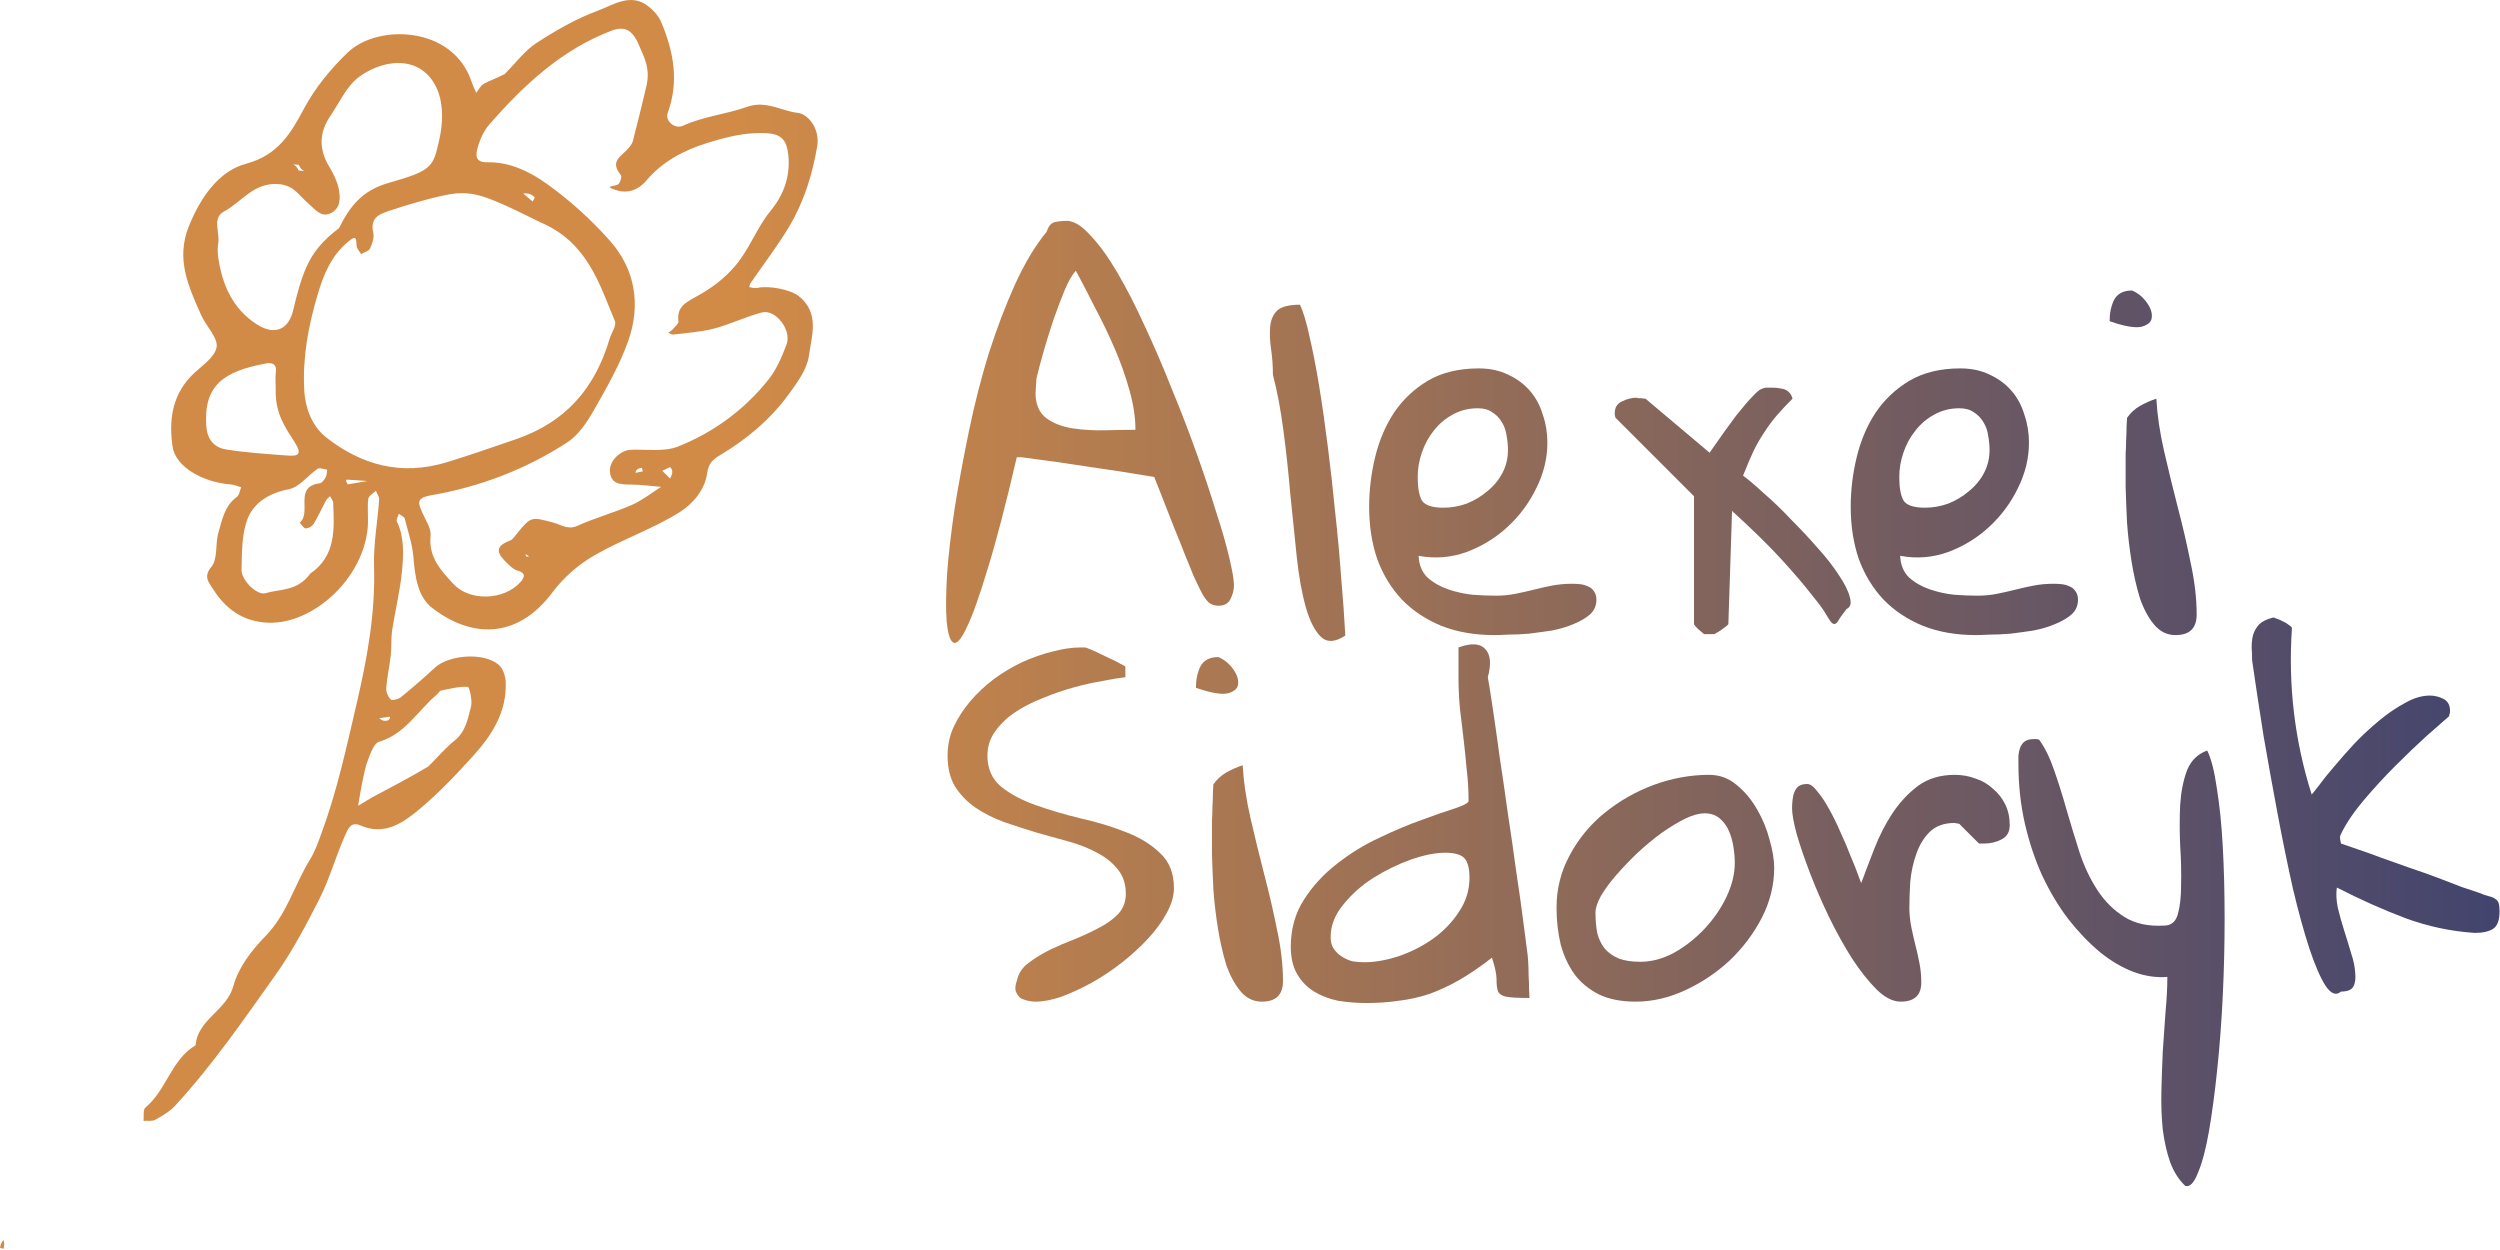
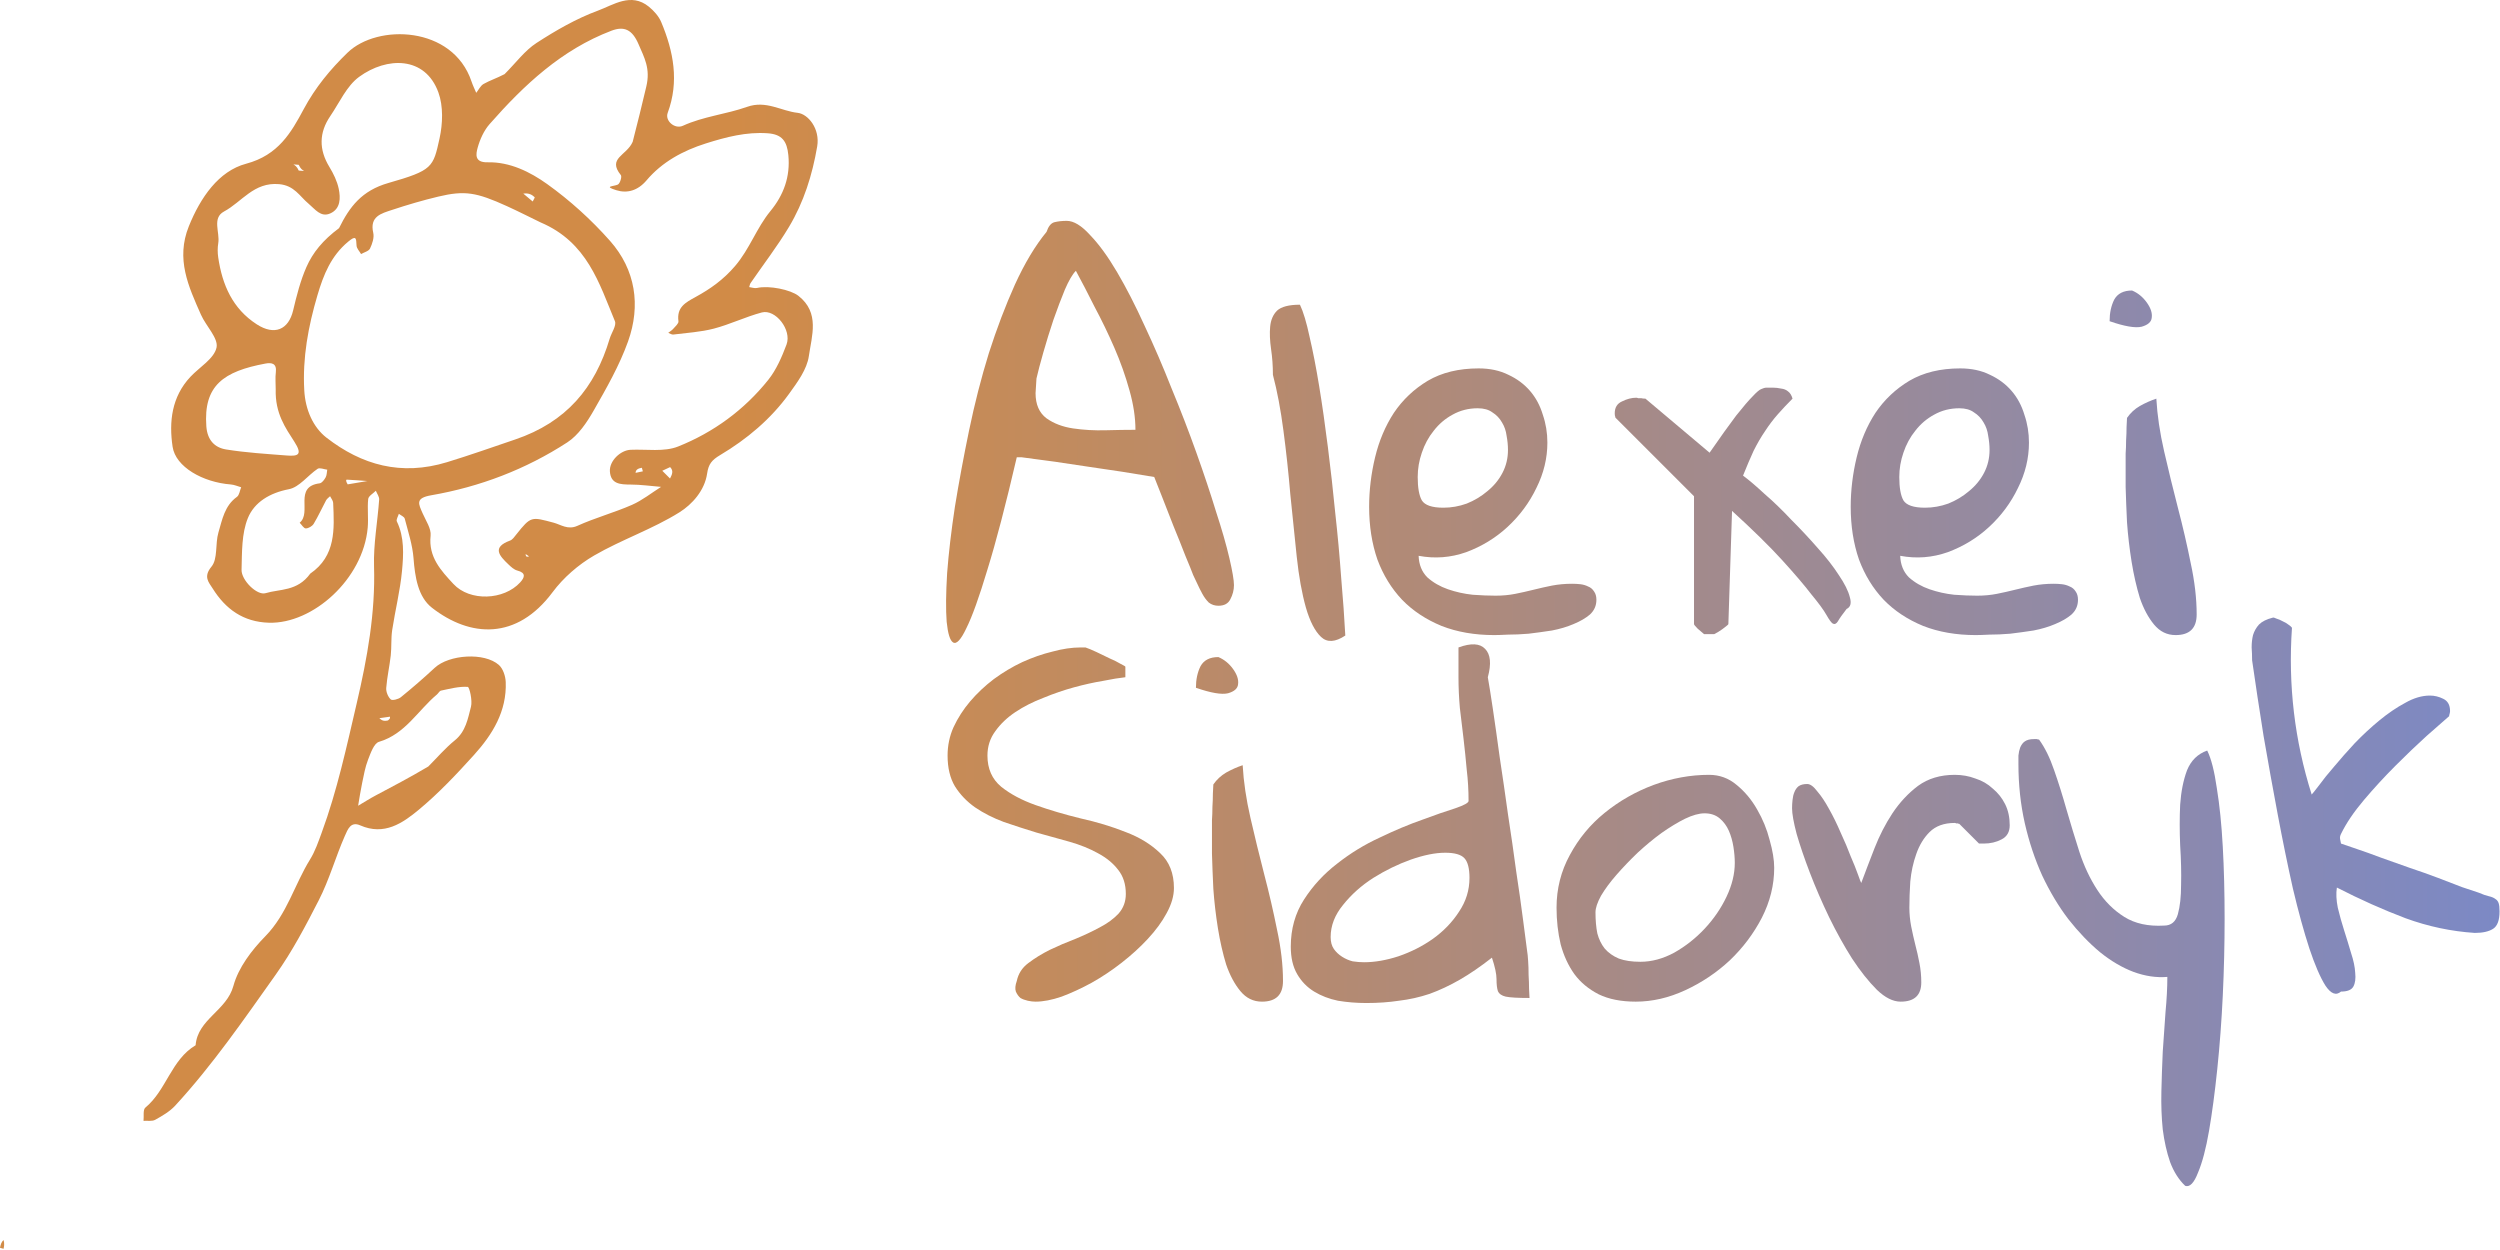
<svg xmlns="http://www.w3.org/2000/svg" width="682" height="341" viewBox="0 0 682 341" fill="none">
  <path d="M137.65 20.222C140.787 17.085 143.172 13.785 146.357 11.721C151.639 8.299 157.214 5.075 163.088 2.911C167.366 1.335 172.135 -2.117 176.99 1.811C178.371 2.929 179.711 4.423 180.385 6.031C183.744 14.051 185.32 22.225 182.144 30.798C181.346 32.952 184.085 35.318 186.285 34.312C191.917 31.735 198.117 31.172 203.797 29.152C209.004 27.299 213.093 30.291 217.601 30.782C220.433 31.091 223.756 35.106 222.929 39.958C221.602 47.744 219.268 55.164 215.233 61.903C212.063 67.198 208.265 72.117 204.764 77.215C204.552 77.524 204.507 77.948 204.384 78.318C205.093 78.409 205.848 78.706 206.502 78.557C209.793 77.808 215.661 79.023 217.809 80.705C223.713 85.326 221.438 91.635 220.654 97.144C220.14 100.756 217.542 104.267 215.285 107.395C210.279 114.331 203.754 119.799 196.463 124.14C194.173 125.504 193.276 126.6 192.903 129.184C192.234 133.823 188.797 137.603 185.378 139.744C178.031 144.347 169.599 147.185 162.075 151.547C157.78 154.038 153.698 157.583 150.737 161.56C140.965 174.683 128.282 173.926 117.832 165.791C114.013 162.818 113.201 157.359 112.807 152.255C112.527 148.625 111.339 145.054 110.414 141.493C110.273 140.949 109.361 140.605 108.806 140.169C108.603 140.87 108.022 141.755 108.258 142.244C110.359 146.593 110.089 151.248 109.667 155.748C109.16 161.158 107.808 166.484 106.991 171.873C106.646 174.148 106.852 176.502 106.599 178.797C106.271 181.766 105.592 184.701 105.364 187.674C105.284 188.716 105.843 190.087 106.594 190.799C106.992 191.178 108.66 190.763 109.347 190.204C112.518 187.631 115.603 184.954 118.597 182.176C122.491 178.561 132.147 177.89 136.099 181.407C137.228 182.412 137.898 184.45 137.962 186.047C138.278 194.014 134.36 200.359 129.303 205.955C124.569 211.191 119.683 216.385 114.267 220.878C109.833 224.557 104.814 228.04 98.256 225.154C95.687 224.024 94.888 226.185 94.036 228.123C91.506 233.882 89.858 239.932 86.941 245.625C83.362 252.607 79.759 259.484 75.219 265.879C66.521 278.131 58.003 290.526 47.799 301.612C46.319 303.22 44.29 304.394 42.351 305.475C41.495 305.951 40.231 305.693 39.152 305.768C39.293 304.536 38.962 302.731 39.65 302.162C45.406 297.412 46.697 289.101 53.362 285.144C53.929 278.02 61.836 275.73 63.673 268.952C65.021 263.982 68.664 259.198 72.382 255.408C78.319 249.356 80.334 241.316 84.584 234.457C85.97 232.221 86.843 229.64 87.76 227.146C91.988 215.653 94.543 203.722 97.321 191.82C100.199 179.491 102.426 167.224 102.037 154.476C101.853 148.433 103.004 142.352 103.435 136.28C103.491 135.504 102.85 134.679 102.532 133.877C101.803 134.622 100.53 135.31 100.445 136.123C100.175 138.712 100.544 141.366 100.312 143.962C99.056 158.002 85.327 170.231 73.361 169.88C66.344 169.674 61.514 166.141 58.007 160.524C56.988 158.892 55.378 157.369 57.684 154.594C59.465 152.452 58.677 148.34 59.586 145.268C60.622 141.77 61.264 137.957 64.633 135.546C65.301 135.068 65.418 133.819 65.789 132.926C64.851 132.663 63.927 132.236 62.975 132.163C55.279 131.571 47.905 127.349 47.087 121.888C46.065 115.06 46.831 108.247 51.954 102.787C54.442 100.136 58.41 97.849 59.069 94.823C59.623 92.272 56.198 88.964 54.827 85.862C51.425 78.167 47.909 70.674 51.518 61.725C54.69 53.862 59.67 46.655 67.131 44.669C75.931 42.327 79.434 36.153 82.84 29.797C86.035 23.837 90.089 18.943 94.811 14.365C102.974 6.449 123.533 7.022 128.628 22.231C128.982 23.288 129.481 24.296 129.912 25.327C130.571 24.499 131.069 23.386 131.923 22.902C133.596 21.954 135.468 21.357 137.65 20.222ZM81.496 46.532L82.952 46.647C82.467 46.347 81.981 46.047 81.496 44.961L80.04 44.846C80.526 45.146 81.011 45.446 81.496 46.532ZM172.599 38.678C173.914 33.674 175.118 28.58 176.306 23.635C177.502 18.658 175.736 15.692 174.209 12.096C172.492 8.057 170.275 7.056 166.79 8.384C153.197 13.563 142.951 23.184 133.571 33.844C132.018 35.608 130.937 38.004 130.305 40.292C129.823 42.039 129.38 44.359 133.013 44.275C139.091 44.136 144.632 46.894 149.282 50.225C155.502 54.68 161.315 59.958 166.394 65.688C173.396 73.59 174.848 83.321 171.332 93.146C168.981 99.713 165.439 105.905 161.958 111.995C160.105 115.237 157.778 118.721 154.749 120.687C143.437 128.034 130.908 132.808 117.642 135.109C113.205 135.879 114.163 137.443 115.303 140.055C116.171 142.047 117.678 144.208 117.469 146.139C116.838 151.98 120.318 155.661 123.694 159.306C128.167 164.134 137.469 163.757 141.919 158.861C143.135 157.524 143.573 156.281 141.118 155.643C140.221 155.41 139.402 154.638 138.693 153.961C136.28 151.657 134.066 149.33 139.147 147.467C139.815 147.222 140.332 146.447 140.818 145.837C144.858 140.766 144.919 140.962 151.026 142.588C153.001 143.114 154.908 144.625 157.502 143.45C162.336 141.26 167.524 139.86 172.39 137.732C175.218 136.495 177.706 134.482 180.348 132.818C177.565 132.591 174.782 132.191 171.998 132.186C169.233 132.18 166.59 132.056 166.379 128.589C166.205 125.717 169.283 122.825 172.015 122.703C176.368 122.509 181.151 123.338 184.984 121.809C194.634 117.959 203.022 111.827 209.568 103.646C211.795 100.862 213.297 97.366 214.567 93.984C216.056 90.017 211.55 84.241 207.815 85.24C203.385 86.425 199.187 88.477 194.754 89.642C191.158 90.586 187.366 90.796 183.653 91.267C183.229 91.321 182.752 90.958 182.299 90.788C182.753 90.435 183.275 90.14 183.646 89.713C184.207 89.067 185.166 88.262 185.082 87.643C184.566 83.818 186.945 82.553 189.819 80.982C193.786 78.814 197.347 76.296 200.533 72.568C204.525 67.898 206.382 62.188 210.174 57.58C213.774 53.206 215.636 48.188 215.062 42.33C214.69 38.522 213.356 36.642 209.438 36.358C203.618 35.937 198.057 37.391 192.557 39.128C186.296 41.106 180.62 44.186 176.382 49.195C173.969 52.046 171.065 52.805 168.127 51.887C164.483 50.749 167.446 50.886 168.551 50.347C169.141 50.06 169.71 48.194 169.375 47.778C165.596 43.1 170.959 42.487 172.599 38.678ZM147.467 60.669C144.419 59.192 141.4 57.652 138.319 56.25C129.924 52.429 126.771 51.919 119.554 53.636C115.303 54.648 111.095 55.891 106.946 57.266C104.058 58.224 100.777 59.01 101.824 63.521C102.127 64.828 101.554 66.501 100.94 67.795C100.595 68.522 99.344 68.818 98.501 69.308C98.069 68.541 97.305 67.791 97.268 67.006C97.168 64.94 97.162 64.109 94.98 65.928C90.317 69.814 88.268 74.88 86.599 80.544C84.085 89.076 82.502 97.586 83.006 106.516C83.301 111.739 85.39 116.542 89.055 119.387C98.693 126.867 109.435 129.899 121.935 126.087C128.229 124.168 134.352 121.988 140.542 119.891C154.458 115.176 162.304 105.849 166.321 92.393C166.806 90.768 168.243 88.799 167.748 87.61C163.455 77.297 160.214 66.078 147.467 60.669ZM92.491 62.239C95.38 56.394 98.681 51.999 105.963 49.916C118.022 46.467 118.175 45.677 119.911 37.755C120.788 33.754 120.958 28.98 119.598 25.226C115.991 15.272 105.543 15.442 97.981 20.958C94.565 23.449 92.613 27.987 90.102 31.669C87.013 36.198 86.969 40.793 89.848 45.526C90.967 47.365 91.969 49.412 92.403 51.494C92.931 54.026 92.927 56.975 90.075 58.23C87.493 59.365 85.957 57.055 84.177 55.571C81.733 53.534 80.316 50.61 76.144 50.236C69.25 49.617 65.994 55.086 61.115 57.697C57.781 59.482 60.033 63.409 59.542 66.334C59.328 67.604 59.345 68.964 59.533 70.242C60.627 77.689 63.43 84.194 70.036 88.47C74.856 91.59 78.702 90.001 79.972 84.663C80.925 80.659 81.942 76.597 83.592 72.852C85.323 68.923 88.065 65.527 92.491 62.239ZM84.638 156.483C91.664 151.651 91.206 144.376 90.886 137.174C90.858 136.561 90.336 135.97 90.044 135.369C89.676 135.738 89.194 136.046 88.957 136.486C87.81 138.615 86.821 140.834 85.572 142.897C85.177 143.549 84.15 144.151 83.411 144.153C82.86 144.154 82.305 143.155 81.751 142.602C85.144 139.841 80.03 132.763 87.211 131.849C87.825 131.77 88.47 130.885 88.837 130.227C89.169 129.633 89.14 128.838 89.271 128.131C88.38 128.028 87.21 127.511 86.645 127.892C83.96 129.696 81.663 132.907 78.813 133.455C73.592 134.459 69.392 136.997 67.623 141.324C65.889 145.568 66.028 150.687 65.896 155.438C65.817 158.273 70.117 162.527 72.45 161.817C76.329 160.636 81.12 161.373 84.638 156.483ZM75.213 106.22C75.213 104.655 75.06 103.071 75.249 101.529C75.541 99.135 74.124 98.862 72.436 99.176C60.97 101.309 55.468 105.174 56.291 116.32C56.566 120.034 58.528 122.102 61.673 122.612C67.136 123.497 72.695 123.824 78.223 124.259C81.387 124.507 82.572 124.044 80.311 120.515C77.868 116.704 75.029 112.773 75.213 106.22ZM116.838 209.103C119.237 206.704 121.46 204.088 124.082 201.962C127.074 199.536 127.631 196.054 128.481 192.806C128.927 191.1 128.065 187.414 127.605 187.382C125.206 187.218 122.738 187.898 120.316 188.395C119.889 188.482 119.595 189.124 119.196 189.457C113.993 193.807 110.571 200.247 103.385 202.372C102.014 202.777 101.107 205.449 100.407 207.24C99.615 209.268 99.243 211.469 98.79 213.616C98.358 215.665 98.055 217.741 97.696 219.805C99.31 218.855 100.892 217.847 102.543 216.968C107.031 214.579 111.547 212.244 116.838 209.103ZM182.808 127.425L180.669 128.426L182.781 130.539C183.314 129.501 183.846 128.463 182.808 127.425ZM94.847 132.137L100.218 131.224C98.343 131.09 96.468 130.941 94.591 130.846C94.424 130.837 94.239 131.175 94.847 132.137ZM105.842 196.537C106.013 196.366 106.22 196.217 106.342 196.017C106.421 195.888 106.377 195.683 106.389 195.512L103.486 195.921C104.01 196.388 104.534 196.855 105.842 196.537ZM142.755 52.815L145.316 54.965C145.51 54.562 145.953 53.888 145.856 53.8C145.144 53.144 144.325 52.605 142.755 52.815ZM173.384 128.995L175.37 128.58C175.277 128.241 175.127 127.602 175.101 127.607C174.26 127.77 173.43 127.994 173.384 128.995ZM144.325 151.771L143.383 151.143C143.435 151.614 143.488 152.085 144.325 151.771ZM0.996 338.295C1.251 339.35 1.112 340.012 0.974 340.674C0.635 340.581 -0.005 340.431 2.91251e-05 340.405C0.163 339.564 0.388 338.734 0.996 338.295Z" fill="url(#paint0_linear_124_251)" />
  <path d="M285.5 63.25C286 61.75 286.708 60.875 287.625 60.625C288.625 60.375 289.75 60.25 291 60.25C292.917 60.25 295.042 61.542 297.375 64.125C299.792 66.625 302.25 70 304.75 74.25C307.25 78.5 309.75 83.375 312.25 88.875C314.833 94.375 317.292 100.083 319.625 106C322.042 111.833 324.292 117.667 326.375 123.5C328.458 129.333 330.25 134.708 331.75 139.625C333.333 144.458 334.542 148.667 335.375 152.25C336.208 155.833 336.625 158.292 336.625 159.625C336.625 160.958 336.292 162.25 335.625 163.5C335.042 164.667 333.958 165.25 332.375 165.25C331.375 165.25 330.5 164.958 329.75 164.375C329.083 163.708 328.5 162.917 328 162C327.5 161.083 327.042 160.167 326.625 159.25C326.208 158.333 325.833 157.542 325.5 156.875C325.167 155.958 324.458 154.208 323.375 151.625C322.375 149.042 321.292 146.333 320.125 143.5C319.042 140.667 318 138 317 135.5C316 133 315.292 131.208 314.875 130.125C309.042 129.125 303.167 128.208 297.25 127.375C291.417 126.458 285.25 125.583 278.75 124.75H277.375C274.375 137.667 271.708 147.875 269.375 155.375C267.125 162.875 265.208 168.208 263.625 171.375C262.125 174.542 260.917 175.833 260 175.25C259.167 174.75 258.583 172.875 258.25 169.625C258 166.292 258.042 161.875 258.375 156.375C258.792 150.875 259.5 144.833 260.5 138.25C261.583 131.583 262.875 124.625 264.375 117.375C265.875 110.125 267.667 103.125 269.75 96.375C271.917 89.625 274.292 83.375 276.875 77.625C279.542 71.792 282.417 67 285.5 63.25ZM282.5 107.25C282.5 110.333 283.5 112.625 285.5 114.125C287.5 115.542 289.917 116.458 292.75 116.875C295.583 117.292 298.542 117.458 301.625 117.375C304.792 117.292 307.5 117.25 309.75 117.25C309.75 113.917 309.208 110.333 308.125 106.5C307.042 102.583 305.667 98.708 304 94.875C302.333 91.042 300.542 87.333 298.625 83.75C296.792 80.083 295.083 76.792 293.5 73.875C292.583 74.792 291.583 76.5 290.5 79C289.5 81.417 288.458 84.167 287.375 87.25C286.375 90.25 285.458 93.208 284.625 96.125C283.792 99.042 283.167 101.417 282.75 103.25C282.75 103.5 282.708 104.167 282.625 105.25C282.542 106.25 282.5 106.917 282.5 107.25Z" fill="url(#paint1_linear_124_251)" />
  <path d="M347.25 102.25C347.25 99.833 347.083 97.5 346.75 95.25C346.417 92.917 346.333 90.875 346.5 89.125C346.667 87.292 347.292 85.833 348.375 84.75C349.542 83.667 351.625 83.125 354.625 83.125C355.542 85.042 356.417 87.958 357.25 91.875C358.167 95.792 359.042 100.292 359.875 105.375C360.708 110.458 361.5 116 362.25 122C363 127.917 363.667 133.875 364.25 139.875C364.917 145.875 365.458 151.792 365.875 157.625C366.375 163.375 366.75 168.625 367 173.375C364.25 175.208 362.042 175.333 360.375 173.75C358.708 172.167 357.333 169.5 356.25 165.75C355.167 161.917 354.333 157.292 353.75 151.875C353.167 146.375 352.583 140.708 352 134.875C351.5 128.958 350.875 123.167 350.125 117.5C349.375 111.75 348.417 106.667 347.25 102.25Z" fill="url(#paint2_linear_124_251)" />
  <path d="M373.5 138.25C373.5 133.75 374.042 129.25 375.125 124.75C376.208 120.25 377.917 116.208 380.25 112.625C382.667 109.042 385.75 106.125 389.5 103.875C393.333 101.625 397.958 100.5 403.375 100.5C406.458 100.5 409.167 101.083 411.5 102.25C413.833 103.333 415.792 104.792 417.375 106.625C418.958 108.458 420.125 110.625 420.875 113.125C421.708 115.542 422.125 118.083 422.125 120.75C422.125 125 421.125 129.125 419.125 133.125C417.208 137.125 414.583 140.667 411.25 143.75C408 146.75 404.25 149.042 400 150.625C395.75 152.125 391.417 152.458 387 151.625C387.083 154.042 387.875 156 389.375 157.5C390.958 158.917 392.833 160 395 160.75C397.167 161.5 399.417 162 401.75 162.25C404.083 162.417 406.167 162.5 408 162.5C409.917 162.5 411.708 162.333 413.375 162C415.042 161.667 416.708 161.292 418.375 160.875C420.042 160.458 421.708 160.083 423.375 159.75C425.125 159.417 426.958 159.25 428.875 159.25C429.625 159.25 430.375 159.292 431.125 159.375C431.875 159.458 432.583 159.667 433.25 160C433.917 160.25 434.458 160.708 434.875 161.375C435.292 161.958 435.5 162.708 435.5 163.625C435.5 165.208 434.917 166.542 433.75 167.625C432.583 168.625 431.083 169.5 429.25 170.25C427.5 171 425.542 171.583 423.375 172C421.208 172.333 419.083 172.625 417 172.875C415 173.042 413.125 173.125 411.375 173.125C409.708 173.208 408.458 173.25 407.625 173.25C402.292 173.25 397.5 172.417 393.25 170.75C389 169 385.417 166.625 382.5 163.625C379.583 160.542 377.333 156.875 375.75 152.625C374.25 148.292 373.5 143.5 373.5 138.25ZM386.75 130.125C386.75 133.042 387.125 135.167 387.875 136.5C388.708 137.833 390.667 138.5 393.75 138.5C395.917 138.5 398.042 138.125 400.125 137.375C402.208 136.542 404.083 135.417 405.75 134C407.5 132.583 408.875 130.917 409.875 129C410.875 127.083 411.375 125 411.375 122.75C411.375 121.5 411.25 120.208 411 118.875C410.833 117.542 410.417 116.333 409.75 115.25C409.083 114.083 408.208 113.167 407.125 112.5C406.125 111.75 404.792 111.375 403.125 111.375C400.625 111.375 398.333 111.958 396.25 113.125C394.25 114.208 392.542 115.667 391.125 117.5C389.708 119.25 388.625 121.25 387.875 123.5C387.125 125.667 386.75 127.875 386.75 130.125Z" fill="url(#paint3_linear_124_251)" />
  <path d="M440.75 114C440.667 113.917 440.625 113.792 440.625 113.625C440.542 113.458 440.5 113.167 440.5 112.75C440.5 111.167 441.167 110.083 442.5 109.5C443.833 108.833 445.125 108.5 446.375 108.5C446.542 108.5 446.708 108.542 446.875 108.625C447.125 108.625 447.417 108.625 447.75 108.625C448 108.708 448.375 108.75 448.875 108.75L466.375 123.5C469.375 119.167 471.792 115.792 473.625 113.375C475.542 110.958 477.042 109.208 478.125 108.125C479.208 106.958 480 106.292 480.5 106.125C481.083 105.875 481.5 105.75 481.75 105.75C482.333 105.75 482.958 105.75 483.625 105.75C484.375 105.75 485.125 105.833 485.875 106C486.625 106.083 487.25 106.333 487.75 106.75C488.333 107.167 488.75 107.833 489 108.75C487.583 110.167 486.25 111.583 485 113C483.75 114.417 482.583 115.958 481.5 117.625C480.417 119.208 479.375 121 478.375 123C477.458 125 476.5 127.25 475.5 129.75C477.083 130.917 479.042 132.583 481.375 134.75C483.792 136.833 486.208 139.167 488.625 141.75C491.125 144.25 493.542 146.833 495.875 149.5C498.208 152.083 500.125 154.542 501.625 156.875C503.208 159.208 504.208 161.208 504.625 162.875C505.125 164.542 504.833 165.625 503.75 166.125C502.583 167.625 501.792 168.75 501.375 169.5C500.958 170.167 500.5 170.375 500 170.125C499.583 169.875 499 169.083 498.25 167.75C497.5 166.417 496.125 164.542 494.125 162.125C492.208 159.625 489.542 156.5 486.125 152.75C482.708 149 478.167 144.542 472.5 139.375L471.5 170.25C471.5 170.333 471.333 170.5 471 170.75C470.667 171 470.292 171.292 469.875 171.625C469.542 171.875 469.167 172.125 468.75 172.375C468.333 172.625 467.958 172.833 467.625 173H464.875C464.458 172.667 463.875 172.167 463.125 171.5C462.458 170.833 462.125 170.417 462.125 170.25V135.375L440.75 114Z" fill="url(#paint4_linear_124_251)" />
  <path d="M504.875 138.25C504.875 133.75 505.417 129.25 506.5 124.75C507.583 120.25 509.292 116.208 511.625 112.625C514.042 109.042 517.125 106.125 520.875 103.875C524.708 101.625 529.333 100.5 534.75 100.5C537.833 100.5 540.542 101.083 542.875 102.25C545.208 103.333 547.167 104.792 548.75 106.625C550.333 108.458 551.5 110.625 552.25 113.125C553.083 115.542 553.5 118.083 553.5 120.75C553.5 125 552.5 129.125 550.5 133.125C548.583 137.125 545.958 140.667 542.625 143.75C539.375 146.75 535.625 149.042 531.375 150.625C527.125 152.125 522.792 152.458 518.375 151.625C518.458 154.042 519.25 156 520.75 157.5C522.333 158.917 524.208 160 526.375 160.75C528.542 161.5 530.792 162 533.125 162.25C535.458 162.417 537.542 162.5 539.375 162.5C541.292 162.5 543.083 162.333 544.75 162C546.417 161.667 548.083 161.292 549.75 160.875C551.417 160.458 553.083 160.083 554.75 159.75C556.5 159.417 558.333 159.25 560.25 159.25C561 159.25 561.75 159.292 562.5 159.375C563.25 159.458 563.958 159.667 564.625 160C565.292 160.25 565.833 160.708 566.25 161.375C566.667 161.958 566.875 162.708 566.875 163.625C566.875 165.208 566.292 166.542 565.125 167.625C563.958 168.625 562.458 169.5 560.625 170.25C558.875 171 556.917 171.583 554.75 172C552.583 172.333 550.458 172.625 548.375 172.875C546.375 173.042 544.5 173.125 542.75 173.125C541.083 173.208 539.833 173.25 539 173.25C533.667 173.25 528.875 172.417 524.625 170.75C520.375 169 516.792 166.625 513.875 163.625C510.958 160.542 508.708 156.875 507.125 152.625C505.625 148.292 504.875 143.5 504.875 138.25ZM518.125 130.125C518.125 133.042 518.5 135.167 519.25 136.5C520.083 137.833 522.042 138.5 525.125 138.5C527.292 138.5 529.417 138.125 531.5 137.375C533.583 136.542 535.458 135.417 537.125 134C538.875 132.583 540.25 130.917 541.25 129C542.25 127.083 542.75 125 542.75 122.75C542.75 121.5 542.625 120.208 542.375 118.875C542.208 117.542 541.792 116.333 541.125 115.25C540.458 114.083 539.583 113.167 538.5 112.5C537.5 111.75 536.167 111.375 534.5 111.375C532 111.375 529.708 111.958 527.625 113.125C525.625 114.208 523.917 115.667 522.5 117.5C521.083 119.25 520 121.25 519.25 123.5C518.5 125.667 518.125 127.875 518.125 130.125Z" fill="url(#paint5_linear_124_251)" />
  <path d="M579.875 126.125C579.875 125.625 579.875 124.833 579.875 123.75C579.958 122.583 580 121.375 580 120.125C580.083 118.875 580.125 117.667 580.125 116.5C580.208 115.333 580.25 114.5 580.25 114C581.167 112.667 582.333 111.583 583.75 110.75C585.25 109.917 586.75 109.25 588.25 108.75C588.5 113.25 589.208 118.042 590.375 123.125C591.542 128.208 592.792 133.333 594.125 138.5C595.458 143.583 596.625 148.625 597.625 153.625C598.708 158.625 599.25 163.292 599.25 167.625C599.25 171.375 597.333 173.25 593.5 173.25C591.167 173.25 589.208 172.292 587.625 170.375C586.042 168.458 584.75 166.042 583.75 163.125C582.833 160.125 582.083 156.833 581.5 153.25C580.917 149.583 580.5 146 580.25 142.5C580.083 139 579.958 135.792 579.875 132.875C579.875 129.958 579.875 127.708 579.875 126.125ZM581.625 79.25C583.208 79.917 584.542 81 585.625 82.5C586.708 84 587.167 85.375 587 86.625C586.917 87.792 586 88.625 584.25 89.125C582.5 89.542 579.583 89.042 575.5 87.625C575.5 85.375 575.917 83.417 576.75 81.75C577.667 80.083 579.292 79.25 581.625 79.25Z" fill="url(#paint6_linear_124_251)" />
  <path d="M277.375 267.625C277.792 265.625 278.833 264 280.5 262.75C282.25 261.417 284.208 260.208 286.375 259.125C288.625 258.042 290.958 257.042 293.375 256.125C295.792 255.125 298 254.083 300 253C302.083 251.917 303.792 250.667 305.125 249.25C306.458 247.75 307.125 245.958 307.125 243.875C307.125 241.208 306.417 239 305 237.25C303.667 235.5 301.833 234 299.5 232.75C297.25 231.5 294.667 230.458 291.75 229.625C288.833 228.792 285.833 227.958 282.75 227.125C279.75 226.208 276.792 225.25 273.875 224.25C270.958 223.167 268.333 221.833 266 220.25C263.75 218.667 261.917 216.75 260.5 214.5C259.167 212.25 258.5 209.458 258.5 206.125C258.5 203.375 259.042 200.792 260.125 198.375C261.292 195.875 262.792 193.542 264.625 191.375C266.542 189.125 268.708 187.083 271.125 185.25C273.625 183.417 276.208 181.875 278.875 180.625C281.625 179.375 284.375 178.417 287.125 177.75C289.875 177 292.417 176.625 294.75 176.625H296.125C296.875 176.875 297.875 177.292 299.125 177.875C300.375 178.458 301.583 179.042 302.75 179.625C303.917 180.125 304.917 180.625 305.75 181.125C306.583 181.542 307 181.792 307 181.875V184.75C305.417 184.917 303.375 185.25 300.875 185.75C298.375 186.167 295.75 186.75 293 187.5C290.25 188.25 287.458 189.208 284.625 190.375C281.792 191.458 279.25 192.75 277 194.25C274.75 195.75 272.917 197.5 271.5 199.5C270.083 201.417 269.375 203.625 269.375 206.125C269.375 209.708 270.625 212.542 273.125 214.625C275.625 216.625 278.75 218.292 282.5 219.625C286.25 220.958 290.333 222.167 294.75 223.25C299.25 224.25 303.375 225.5 307.125 227C310.875 228.417 314 230.333 316.5 232.75C319 235.083 320.25 238.25 320.25 242.25C320.25 244.417 319.583 246.708 318.25 249.125C317 251.458 315.292 253.792 313.125 256.125C311.042 258.375 308.667 260.542 306 262.625C303.333 264.708 300.583 266.542 297.75 268.125C295 269.625 292.292 270.875 289.625 271.875C286.958 272.792 284.583 273.25 282.5 273.25C281.833 273.25 281.125 273.167 280.375 273C279.625 272.833 278.958 272.583 278.375 272.25C277.875 271.833 277.458 271.25 277.125 270.5C276.875 269.75 276.958 268.792 277.375 267.625Z" fill="url(#paint7_linear_124_251)" />
  <path d="M330.625 226.125C330.625 225.625 330.625 224.833 330.625 223.75C330.708 222.583 330.75 221.375 330.75 220.125C330.833 218.875 330.875 217.667 330.875 216.5C330.958 215.333 331 214.5 331 214C331.917 212.667 333.083 211.583 334.5 210.75C336 209.917 337.5 209.25 339 208.75C339.25 213.25 339.958 218.042 341.125 223.125C342.292 228.208 343.542 233.333 344.875 238.5C346.208 243.583 347.375 248.625 348.375 253.625C349.458 258.625 350 263.292 350 267.625C350 271.375 348.083 273.25 344.25 273.25C341.917 273.25 339.958 272.292 338.375 270.375C336.792 268.458 335.5 266.042 334.5 263.125C333.583 260.125 332.833 256.833 332.25 253.25C331.667 249.583 331.25 246 331 242.5C330.833 239 330.708 235.792 330.625 232.875C330.625 229.958 330.625 227.708 330.625 226.125ZM332.375 179.25C333.958 179.917 335.292 181 336.375 182.5C337.458 184 337.917 185.375 337.75 186.625C337.667 187.792 336.75 188.625 335 189.125C333.25 189.542 330.333 189.042 326.25 187.625C326.25 185.375 326.667 183.417 327.5 181.75C328.417 180.083 330.042 179.25 332.375 179.25Z" fill="url(#paint8_linear_124_251)" />
  <path d="M352.125 258.25C352.125 253.417 353.333 249.125 355.75 245.375C358.167 241.625 361.167 238.375 364.75 235.625C368.333 232.792 372.208 230.417 376.375 228.5C380.542 226.5 384.417 224.875 388 223.625C391.583 222.292 394.583 221.25 397 220.5C399.417 219.667 400.625 219 400.625 218.5C400.625 215.583 400.458 212.75 400.125 210C399.875 207.167 399.583 204.333 399.25 201.5C398.917 198.667 398.583 195.875 398.25 193.125C398 190.292 397.875 187.5 397.875 184.75V176.625C401.292 175.375 403.708 175.5 405.125 177C406.625 178.5 406.875 181.083 405.875 184.75C406.208 186.583 406.667 189.458 407.25 193.375C407.833 197.292 408.458 201.708 409.125 206.625C409.875 211.542 410.625 216.708 411.375 222.125C412.208 227.542 412.958 232.75 413.625 237.75C414.375 242.667 415 247.083 415.5 251C416 254.833 416.375 257.708 416.625 259.625C416.708 260.042 416.792 260.875 416.875 262.125C416.958 263.292 417 264.583 417 266C417.083 267.333 417.125 268.583 417.125 269.75C417.208 270.917 417.25 271.75 417.25 272.25C414.083 272.25 411.917 272.125 410.75 271.875C409.667 271.625 408.958 271.125 408.625 270.375C408.375 269.625 408.25 268.542 408.25 267.125C408.25 265.708 407.833 263.75 407 261.25C403.917 263.667 401 265.667 398.25 267.25C395.5 268.833 392.75 270.125 390 271.125C387.25 272.042 384.458 272.667 381.625 273C378.875 273.417 375.917 273.625 372.75 273.625C370.083 273.625 367.5 273.417 365 273C362.583 272.5 360.417 271.667 358.5 270.5C356.583 269.333 355.042 267.75 353.875 265.75C352.708 263.75 352.125 261.25 352.125 258.25ZM363 255.625C363 256.958 363.292 258.042 363.875 258.875C364.458 259.708 365.208 260.417 366.125 261C367.042 261.583 368 262 369 262.25C370.083 262.417 371.125 262.5 372.125 262.5C375.042 262.5 378.167 261.958 381.5 260.875C384.917 259.708 388.042 258.125 390.875 256.125C393.792 254.042 396.167 251.583 398 248.75C399.917 245.917 400.875 242.833 400.875 239.5C400.875 236.917 400.417 235.125 399.5 234.125C398.583 233.125 396.833 232.625 394.25 232.625C391.583 232.625 388.458 233.25 384.875 234.5C381.375 235.75 377.958 237.417 374.625 239.5C371.375 241.583 368.625 244.042 366.375 246.875C364.125 249.625 363 252.542 363 255.625Z" fill="url(#paint9_linear_124_251)" />
  <path d="M424.625 247.625C424.625 242.458 425.833 237.667 428.25 233.25C430.667 228.75 433.833 224.917 437.75 221.75C441.75 218.5 446.208 215.958 451.125 214.125C456.125 212.292 461.167 211.375 466.25 211.375C469.083 211.375 471.583 212.292 473.75 214.125C476 215.958 477.875 218.208 479.375 220.875C480.875 223.458 482 226.208 482.75 229.125C483.583 232.042 484 234.583 484 236.75C484 241.417 482.875 245.958 480.625 250.375C478.375 254.708 475.458 258.583 471.875 262C468.292 265.333 464.25 268.042 459.75 270.125C455.25 272.208 450.75 273.25 446.25 273.25C442.25 273.25 438.875 272.583 436.125 271.25C433.375 269.833 431.167 268 429.5 265.75C427.833 263.417 426.583 260.708 425.75 257.625C425 254.458 424.625 251.125 424.625 247.625ZM435.25 248.875C435.25 251.042 435.417 252.958 435.75 254.625C436.167 256.208 436.833 257.583 437.75 258.75C438.75 259.917 440.042 260.833 441.625 261.5C443.208 262.083 445.167 262.375 447.5 262.375C450.583 262.375 453.667 261.542 456.75 259.875C459.833 258.125 462.583 255.958 465 253.375C467.5 250.708 469.5 247.792 471 244.625C472.5 241.458 473.25 238.375 473.25 235.375C473.25 234.042 473.125 232.583 472.875 231C472.625 229.417 472.208 227.958 471.625 226.625C471.042 225.292 470.208 224.167 469.125 223.25C468.042 222.333 466.667 221.875 465 221.875C463.5 221.875 461.708 222.375 459.625 223.375C457.625 224.375 455.5 225.667 453.25 227.25C451.083 228.833 448.917 230.625 446.75 232.625C444.667 234.625 442.75 236.625 441 238.625C439.25 240.625 437.833 242.542 436.75 244.375C435.75 246.208 435.25 247.708 435.25 248.875Z" fill="url(#paint10_linear_124_251)" />
  <path d="M488.875 220.5C488.875 219.75 488.917 219 489 218.25C489.083 217.417 489.25 216.708 489.5 216.125C489.75 215.458 490.125 214.917 490.625 214.5C491.208 214.083 492 213.875 493 213.875C493.833 213.875 494.75 214.542 495.75 215.875C496.833 217.125 497.917 218.75 499 220.75C500.083 222.667 501.125 224.792 502.125 227.125C503.208 229.458 504.125 231.625 504.875 233.625C505.708 235.542 506.375 237.208 506.875 238.625C507.375 240.042 507.667 240.792 507.75 240.875C508.833 237.958 510.042 234.792 511.375 231.375C512.708 227.958 514.333 224.792 516.25 221.875C518.25 218.875 520.583 216.375 523.25 214.375C526 212.375 529.333 211.375 533.25 211.375C535.25 211.375 537.125 211.708 538.875 212.375C540.708 212.958 542.292 213.875 543.625 215.125C545.042 216.292 546.167 217.708 547 219.375C547.833 221.042 548.25 222.958 548.25 225.125C548.25 226.958 547.5 228.25 546 229C544.583 229.75 542.958 230.125 541.125 230.125H539.875L534.5 224.75C534.333 224.75 534.208 224.708 534.125 224.625C533.958 224.625 533.792 224.625 533.625 224.625C533.542 224.542 533.417 224.5 533.25 224.5C530.333 224.5 528.042 225.333 526.375 227C524.792 228.583 523.583 230.583 522.75 233C521.917 235.333 521.375 237.833 521.125 240.5C520.958 243.083 520.875 245.458 520.875 247.625C520.875 249.292 521.042 251 521.375 252.75C521.708 254.417 522.083 256.083 522.5 257.75C522.917 259.333 523.292 261 523.625 262.75C523.958 264.417 524.125 266.167 524.125 268C524.125 271.5 522.25 273.25 518.5 273.25C516.417 273.25 514.25 272.167 512 270C509.75 267.75 507.5 264.917 505.25 261.5C503.083 258.083 501 254.333 499 250.25C497 246.083 495.25 242.042 493.75 238.125C492.25 234.208 491.042 230.667 490.125 227.5C489.292 224.333 488.875 222 488.875 220.5Z" fill="url(#paint11_linear_124_251)" />
  <path d="M550.625 208.375C550.625 207.625 550.625 206.875 550.625 206.125C550.708 205.292 550.875 204.542 551.125 203.875C551.458 203.125 551.875 202.583 552.375 202.25C552.958 201.833 553.792 201.625 554.875 201.625C554.958 201.625 555.042 201.625 555.125 201.625C555.292 201.625 555.458 201.625 555.625 201.625C555.875 201.708 556.083 201.75 556.25 201.75C557.833 203.917 559.208 206.708 560.375 210.125C561.542 213.458 562.667 217.042 563.75 220.875C564.833 224.625 566 228.458 567.25 232.375C568.5 236.208 570.125 239.667 572.125 242.75C574.125 245.833 576.583 248.292 579.5 250.125C582.417 251.958 586.042 252.75 590.375 252.5C592.292 252.5 593.542 251.458 594.125 249.375C594.708 247.292 595 244.625 595 241.375C595.083 238.125 595 234.542 594.75 230.625C594.583 226.708 594.583 223 594.75 219.5C595 215.917 595.625 212.792 596.625 210.125C597.708 207.458 599.542 205.667 602.125 204.75C603.208 206.917 604.083 210.333 604.75 215C605.5 219.583 606.042 224.917 606.375 231C606.708 237 606.875 243.542 606.875 250.625C606.875 257.625 606.708 264.625 606.375 271.625C606.042 278.542 605.542 285.208 604.875 291.625C604.208 298.042 603.458 303.667 602.625 308.5C601.792 313.333 600.792 317.125 599.625 319.875C598.542 322.708 597.375 323.917 596.125 323.5C594.375 321.833 593 319.667 592 317C591.083 314.333 590.417 311.375 590 308.125C589.667 304.875 589.542 301.417 589.625 297.75C589.708 294.167 589.833 290.542 590 286.875C590.25 283.208 590.5 279.625 590.75 276.125C591.083 272.625 591.25 269.417 591.25 266.5C588.25 266.75 585.167 266.292 582 265.125C578.917 263.958 575.875 262.167 572.875 259.75C569.875 257.25 567 254.25 564.25 250.75C561.583 247.25 559.208 243.292 557.125 238.875C555.125 234.458 553.542 229.708 552.375 224.625C551.208 219.458 550.625 214.042 550.625 208.375Z" fill="url(#paint12_linear_124_251)" />
  <path d="M638.625 270.5C637.292 271.667 635.875 271.125 634.375 268.875C632.958 266.625 631.5 263.25 630 258.75C628.5 254.167 627 248.708 625.5 242.375C624.083 236.042 622.708 229.333 621.375 222.25C620.042 215.167 618.75 208 617.5 200.75C616.333 193.417 615.292 186.542 614.375 180.125C614.375 178.958 614.333 177.792 614.25 176.625C614.25 175.375 614.375 174.25 614.625 173.25C614.958 172.167 615.5 171.208 616.25 170.375C617.083 169.542 618.333 168.917 620 168.5C620.167 168.417 620.5 168.5 621 168.75C621.583 168.917 622.167 169.167 622.75 169.5C623.333 169.75 623.833 170.042 624.25 170.375C624.75 170.708 625.083 171 625.25 171.25C624.167 186.833 625.958 202 630.625 216.75C630.875 216.5 631.542 215.667 632.625 214.25C633.708 212.75 635.083 211.042 636.75 209.125C638.417 207.125 640.292 205 642.375 202.75C644.542 200.5 646.792 198.417 649.125 196.5C651.458 194.583 653.792 193 656.125 191.75C658.458 190.417 660.708 189.75 662.875 189.75C664.125 189.75 665.333 190.042 666.5 190.625C667.75 191.208 668.375 192.333 668.375 194C668.375 194.167 668.333 194.417 668.25 194.75C668.167 195 668.125 195.208 668.125 195.375C666.792 196.542 664.75 198.333 662 200.75C659.333 203.167 656.5 205.875 653.5 208.875C650.5 211.875 647.625 215 644.875 218.25C642.125 221.5 640.042 224.583 638.625 227.5C638.375 228 638.292 228.458 638.375 228.875C638.458 229.208 638.542 229.625 638.625 230.125C639.542 230.458 641 230.958 643 231.625C645 232.292 647.208 233.083 649.625 234C652.042 234.833 654.625 235.75 657.375 236.75C660.125 237.667 662.708 238.583 665.125 239.5C667.542 240.417 669.708 241.25 671.625 242C673.625 242.667 675.125 243.167 676.125 243.5C677.292 244 678.25 244.333 679 244.5C679.75 244.667 680.333 244.917 680.75 245.25C681.167 245.5 681.458 245.875 681.625 246.375C681.792 246.875 681.875 247.625 681.875 248.625C681.875 251.042 681.292 252.625 680.125 253.375C678.958 254.125 677.292 254.5 675.125 254.5C668.708 254.083 662.417 252.75 656.25 250.5C650.083 248.167 643.833 245.375 637.5 242.125C637.25 243.708 637.333 245.542 637.75 247.625C638.25 249.708 638.833 251.792 639.5 253.875C640.167 255.958 640.792 258 641.375 260C642.042 262 642.417 263.792 642.5 265.375C642.667 266.958 642.5 268.208 642 269.125C641.5 270.042 640.375 270.5 638.625 270.5Z" fill="url(#paint13_linear_124_251)" />
  <defs>
    <linearGradient id="paint0_linear_124_251" x1="0" y1="170.337" x2="681.875" y2="170.337" gradientUnits="userSpaceOnUse">
      <stop offset="0.294" stop-color="#D18B47" />
-       <stop offset="1" stop-color="#42446E" />
+       <stop offset="1" stop-color="#7C89C5" />
    </linearGradient>
    <linearGradient id="paint1_linear_124_251" x1="0" y1="170.337" x2="681.875" y2="170.337" gradientUnits="userSpaceOnUse">
      <stop offset="0.294" stop-color="#D18B47" />
-       <stop offset="1" stop-color="#42446E" />
+       <stop offset="1" stop-color="#7C89C5" />
    </linearGradient>
    <linearGradient id="paint2_linear_124_251" x1="0" y1="170.337" x2="681.875" y2="170.337" gradientUnits="userSpaceOnUse">
      <stop offset="0.294" stop-color="#D18B47" />
-       <stop offset="1" stop-color="#42446E" />
+       <stop offset="1" stop-color="#7C89C5" />
    </linearGradient>
    <linearGradient id="paint3_linear_124_251" x1="0" y1="170.337" x2="681.875" y2="170.337" gradientUnits="userSpaceOnUse">
      <stop offset="0.294" stop-color="#D18B47" />
-       <stop offset="1" stop-color="#42446E" />
+       <stop offset="1" stop-color="#7C89C5" />
    </linearGradient>
    <linearGradient id="paint4_linear_124_251" x1="0" y1="170.337" x2="681.875" y2="170.337" gradientUnits="userSpaceOnUse">
      <stop offset="0.294" stop-color="#D18B47" />
-       <stop offset="1" stop-color="#42446E" />
+       <stop offset="1" stop-color="#7C89C5" />
    </linearGradient>
    <linearGradient id="paint5_linear_124_251" x1="0" y1="170.337" x2="681.875" y2="170.337" gradientUnits="userSpaceOnUse">
      <stop offset="0.294" stop-color="#D18B47" />
-       <stop offset="1" stop-color="#42446E" />
+       <stop offset="1" stop-color="#7C89C5" />
    </linearGradient>
    <linearGradient id="paint6_linear_124_251" x1="0" y1="170.337" x2="681.875" y2="170.337" gradientUnits="userSpaceOnUse">
      <stop offset="0.294" stop-color="#D18B47" />
-       <stop offset="1" stop-color="#42446E" />
+       <stop offset="1" stop-color="#7C89C5" />
    </linearGradient>
    <linearGradient id="paint7_linear_124_251" x1="0" y1="170.337" x2="681.875" y2="170.337" gradientUnits="userSpaceOnUse">
      <stop offset="0.294" stop-color="#D18B47" />
-       <stop offset="1" stop-color="#42446E" />
+       <stop offset="1" stop-color="#7C89C5" />
    </linearGradient>
    <linearGradient id="paint8_linear_124_251" x1="0" y1="170.337" x2="681.875" y2="170.337" gradientUnits="userSpaceOnUse">
      <stop offset="0.294" stop-color="#D18B47" />
-       <stop offset="1" stop-color="#42446E" />
+       <stop offset="1" stop-color="#7C89C5" />
    </linearGradient>
    <linearGradient id="paint9_linear_124_251" x1="0" y1="170.337" x2="681.875" y2="170.337" gradientUnits="userSpaceOnUse">
      <stop offset="0.294" stop-color="#D18B47" />
-       <stop offset="1" stop-color="#42446E" />
+       <stop offset="1" stop-color="#7C89C5" />
    </linearGradient>
    <linearGradient id="paint10_linear_124_251" x1="0" y1="170.337" x2="681.875" y2="170.337" gradientUnits="userSpaceOnUse">
      <stop offset="0.294" stop-color="#D18B47" />
-       <stop offset="1" stop-color="#42446E" />
+       <stop offset="1" stop-color="#7C89C5" />
    </linearGradient>
    <linearGradient id="paint11_linear_124_251" x1="0" y1="170.337" x2="681.875" y2="170.337" gradientUnits="userSpaceOnUse">
      <stop offset="0.294" stop-color="#D18B47" />
-       <stop offset="1" stop-color="#42446E" />
+       <stop offset="1" stop-color="#7C89C5" />
    </linearGradient>
    <linearGradient id="paint12_linear_124_251" x1="0" y1="170.337" x2="681.875" y2="170.337" gradientUnits="userSpaceOnUse">
      <stop offset="0.294" stop-color="#D18B47" />
-       <stop offset="1" stop-color="#42446E" />
+       <stop offset="1" stop-color="#7C89C5" />
    </linearGradient>
    <linearGradient id="paint13_linear_124_251" x1="0" y1="170.337" x2="681.875" y2="170.337" gradientUnits="userSpaceOnUse">
      <stop offset="0.294" stop-color="#D18B47" />
-       <stop offset="1" stop-color="#42446E" />
+       <stop offset="1" stop-color="#7C89C5" />
    </linearGradient>
  </defs>
</svg>
